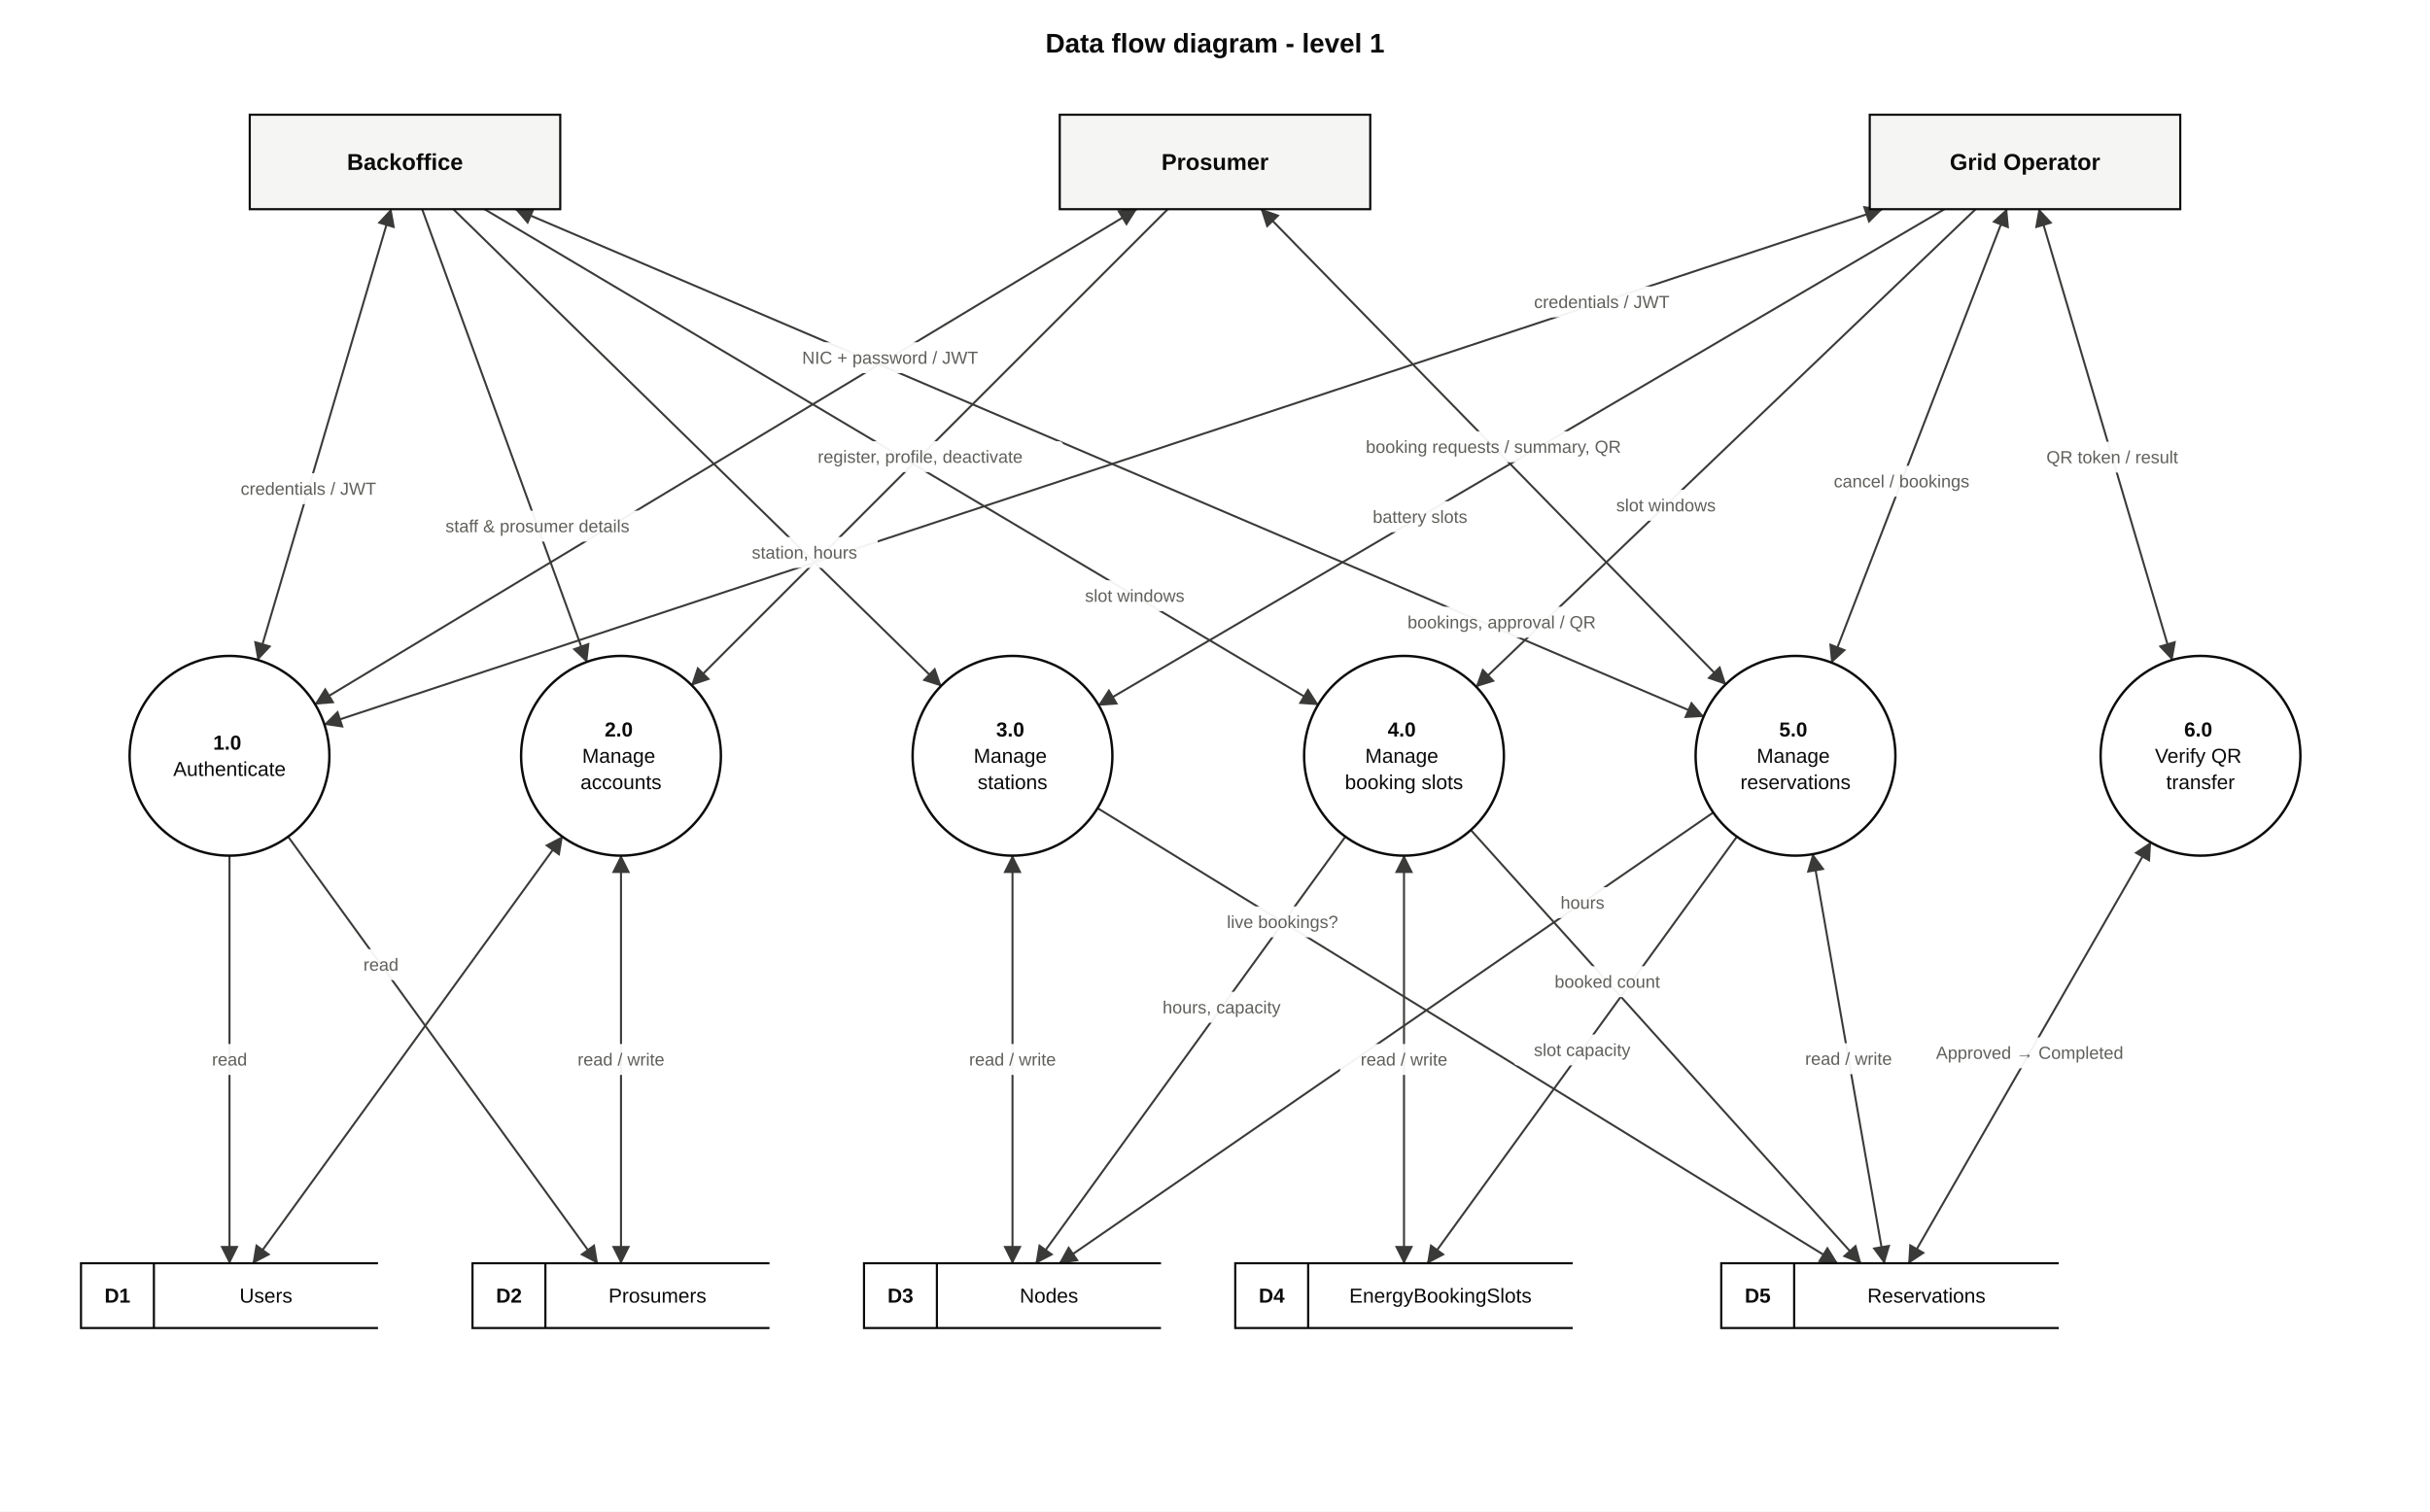
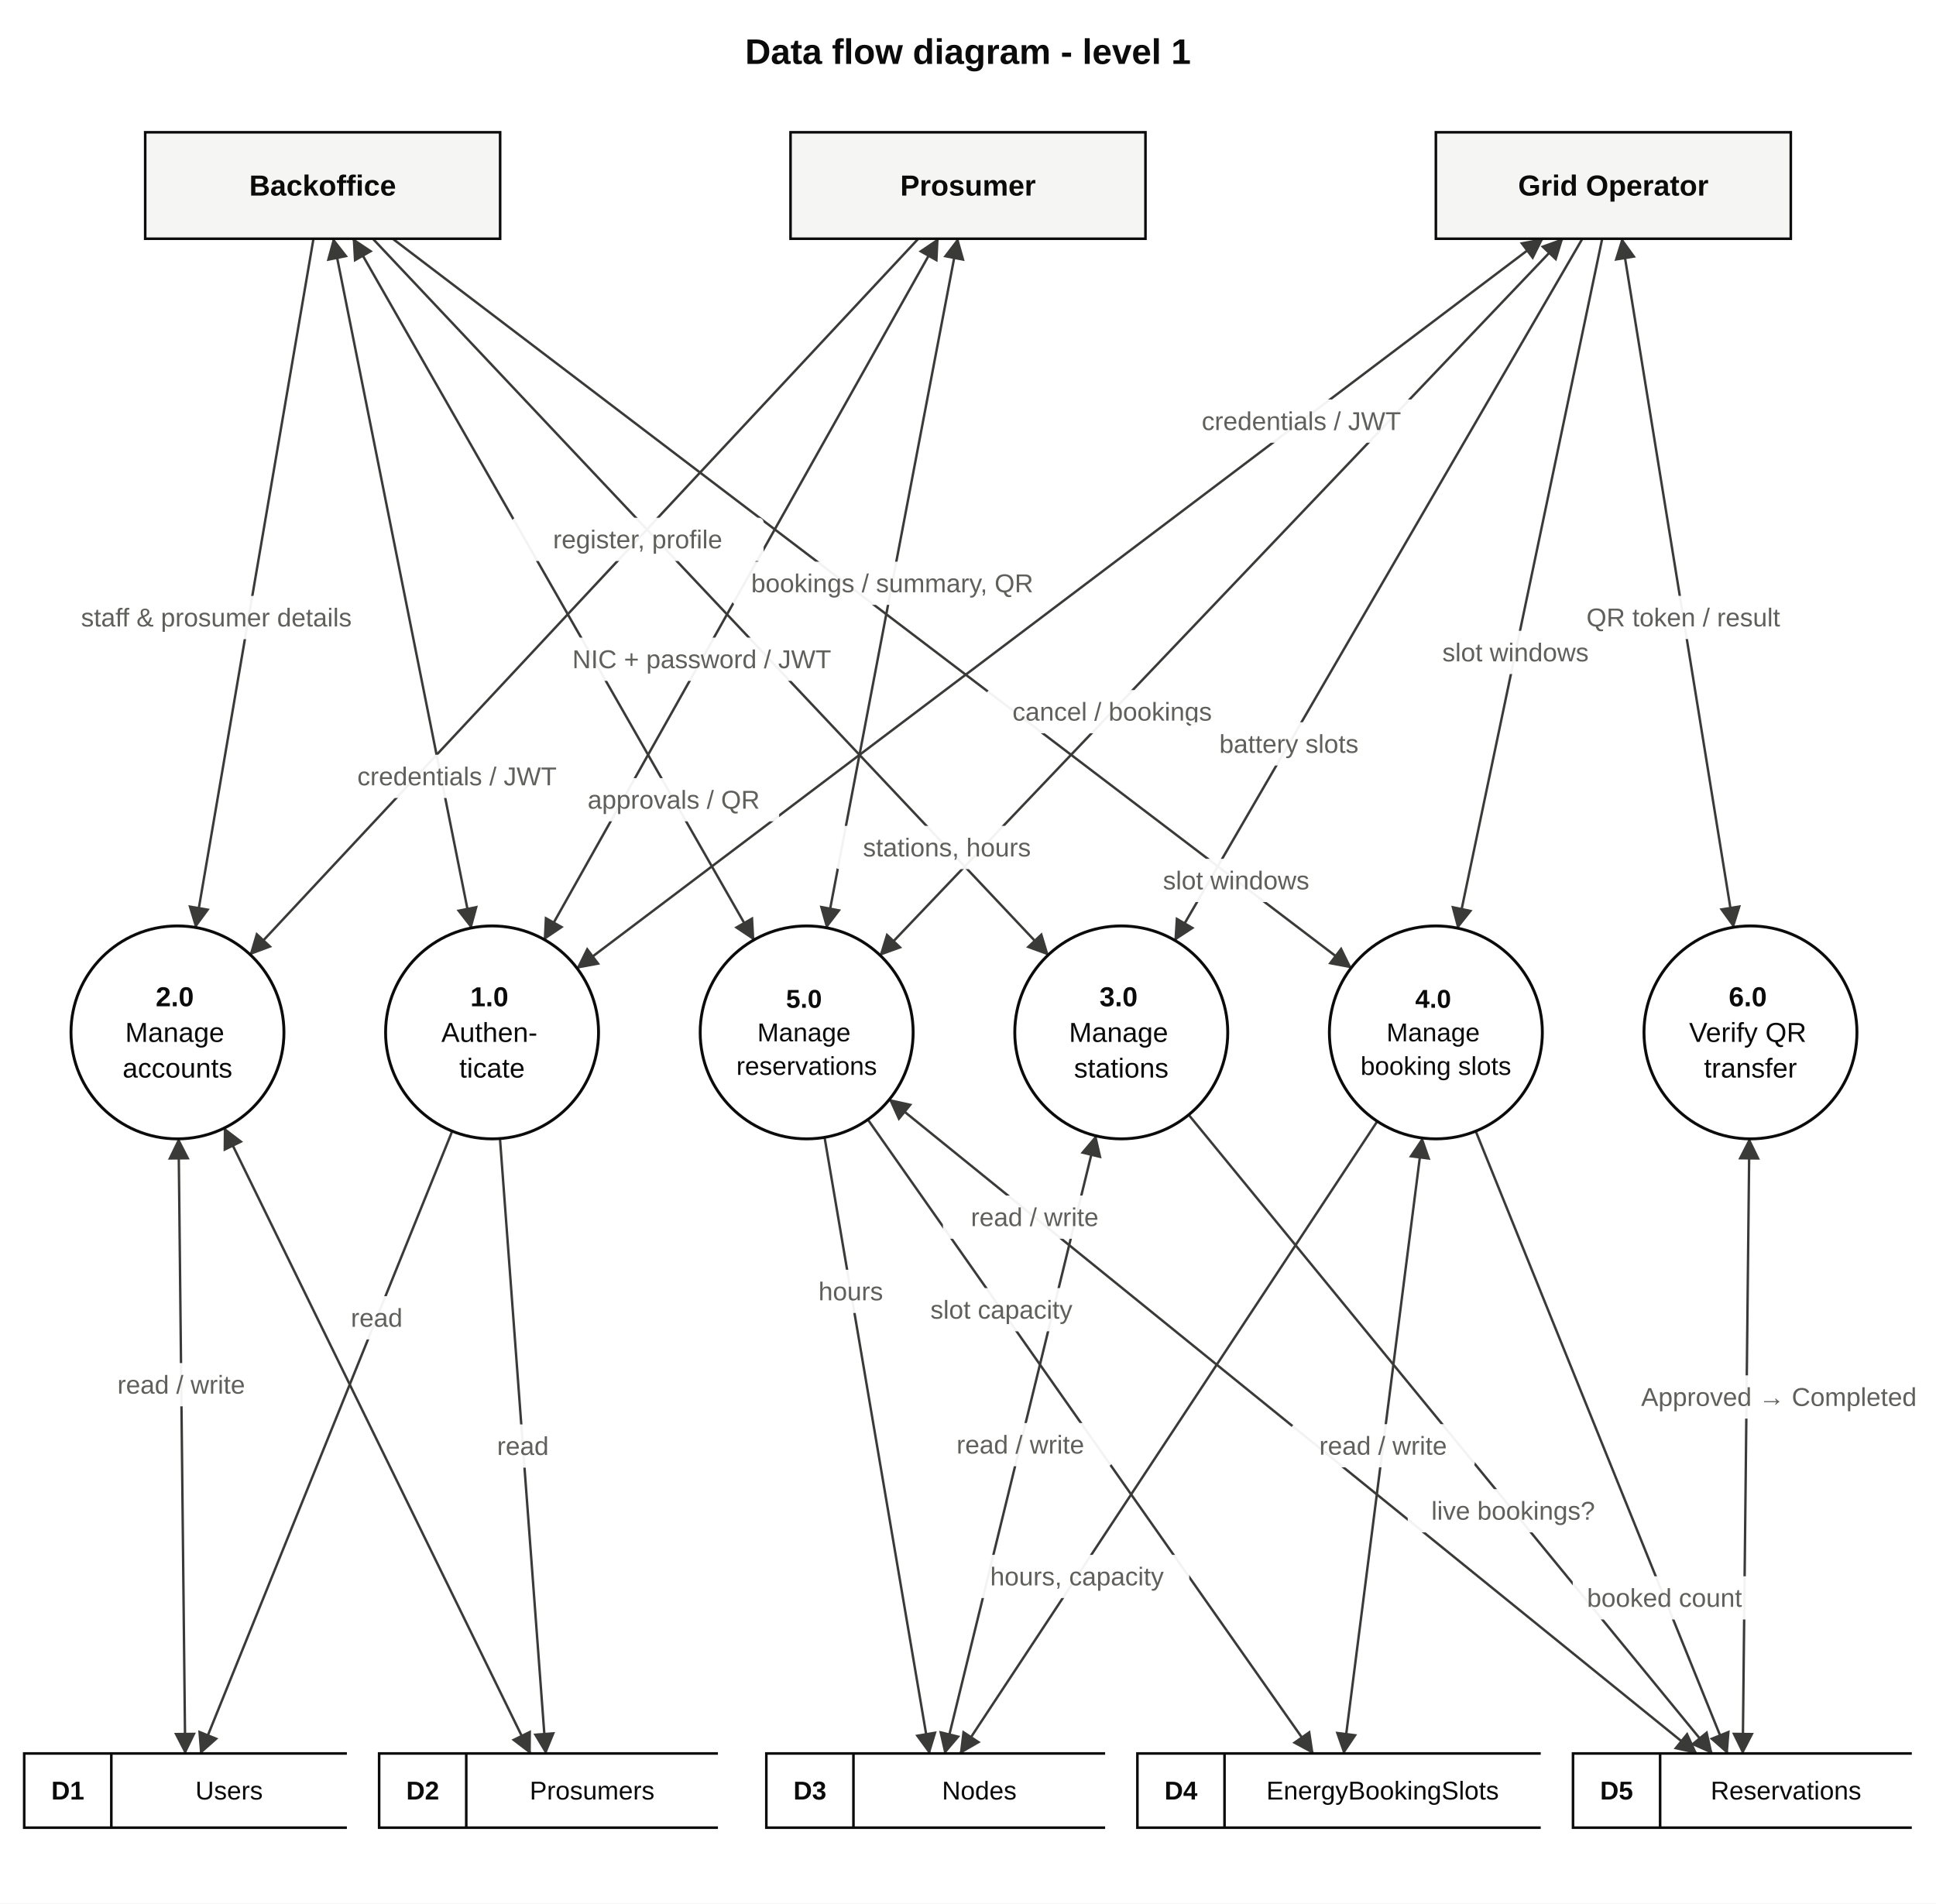
- <svg xmlns="http://www.w3.org/2000/svg" width="1800" height="1120" viewBox="0 0 1800 1120">
+ <svg xmlns="http://www.w3.org/2000/svg" width="1200" height="1180" viewBox="0 0 1200 1180">
  <defs>
    <marker id="arrow" viewBox="0 0 10 10" refX="9.5" refY="5" markerWidth="9" markerHeight="9" orient="auto-start-reverse">
      <path d="M0,0 L10,5 L0,10 z" fill="#3A3A38" />
    </marker>
    <marker id="arrowStart" viewBox="0 0 10 10" refX="9.5" refY="5" markerWidth="9" markerHeight="9" orient="auto-start-reverse">
      <path d="M0,0 L10,5 L0,10 z" fill="#3A3A38" />
    </marker>
  </defs>
  <rect width="100%" height="100%" fill="#FFFFFF" />
-   <path d="M289.7,155.0 L191.0,489.0" fill="none" stroke="#3A3A38" stroke-width="1.5" marker-end="url(#arrow)" marker-start="url(#arrowStart)" />
-   <path d="M312.7,155.0 L434.7,490.5" fill="none" stroke="#3A3A38" stroke-width="1.5" marker-end="url(#arrow)" />
-   <path d="M335.8,155.0 L697.1,508.3" fill="none" stroke="#3A3A38" stroke-width="1.5" marker-end="url(#arrow)" />
-   <path d="M358.9,155.0 L976.4,522.2" fill="none" stroke="#3A3A38" stroke-width="1.5" marker-end="url(#arrow)" />
-   <path d="M381.9,155.0 L1261.9,530.9" fill="none" stroke="#3A3A38" stroke-width="1.5" marker-end="url(#arrow)" marker-start="url(#arrowStart)" />
-   <path d="M841.9,155.0 L233.4,521.8" fill="none" stroke="#3A3A38" stroke-width="1.5" marker-end="url(#arrow)" marker-start="url(#arrowStart)" />
-   <path d="M865.0,155.0 L512.3,507.7" fill="none" stroke="#3A3A38" stroke-width="1.5" marker-end="url(#arrow)" />
-   <path d="M934.2,155.0 L1278.3,507.1" fill="none" stroke="#3A3A38" stroke-width="1.5" marker-end="url(#arrow)" marker-start="url(#arrowStart)" />
-   <path d="M1394.2,155.0 L240.3,536.8" fill="none" stroke="#3A3A38" stroke-width="1.5" marker-end="url(#arrow)" marker-start="url(#arrowStart)" />
-   <path d="M1440.3,155.0 L813.8,522.6" fill="none" stroke="#3A3A38" stroke-width="1.5" marker-end="url(#arrow)" />
-   <path d="M1463.4,155.0 L1093.5,508.8" fill="none" stroke="#3A3A38" stroke-width="1.5" marker-end="url(#arrow)" />
-   <path d="M1486.5,155.0 L1356.7,491.0" fill="none" stroke="#3A3A38" stroke-width="1.5" marker-end="url(#arrow)" marker-start="url(#arrowStart)" />
-   <path d="M1510.3,155.0 L1609.0,489.0" fill="none" stroke="#3A3A38" stroke-width="1.5" marker-end="url(#arrow)" marker-start="url(#arrowStart)" />
-   <path d="M170.0,634.0 L170.0,936.0" fill="none" stroke="#3A3A38" stroke-width="1.5" marker-end="url(#arrow)" />
-   <path d="M213.4,619.9 L442.6,936.0" fill="none" stroke="#3A3A38" stroke-width="1.5" marker-end="url(#arrow)" />
-   <path d="M416.6,619.9 L187.4,936.0" fill="none" stroke="#3A3A38" stroke-width="1.5" marker-end="url(#arrow)" marker-start="url(#arrowStart)" />
-   <path d="M460.0,634.0 L460.0,936.0" fill="none" stroke="#3A3A38" stroke-width="1.5" marker-end="url(#arrow)" marker-start="url(#arrowStart)" />
-   <path d="M750.0,634.0 L750.0,936.0" fill="none" stroke="#3A3A38" stroke-width="1.5" marker-end="url(#arrow)" marker-start="url(#arrowStart)" />
-   <path d="M813.0,598.8 L1361.0,936.0" fill="none" stroke="#3A3A38" stroke-width="1.5" marker-end="url(#arrow)" />
-   <path d="M996.6,619.9 L767.4,936.0" fill="none" stroke="#3A3A38" stroke-width="1.5" marker-end="url(#arrow)" />
-   <path d="M1040.0,634.0 L1040.0,936.0" fill="none" stroke="#3A3A38" stroke-width="1.5" marker-end="url(#arrow)" marker-start="url(#arrowStart)" />
-   <path d="M1089.5,615.0 L1378.4,936.0" fill="none" stroke="#3A3A38" stroke-width="1.5" marker-end="url(#arrow)" />
-   <path d="M1269.1,602.0 L784.8,936.0" fill="none" stroke="#3A3A38" stroke-width="1.5" marker-end="url(#arrow)" />
-   <path d="M1286.6,619.9 L1057.4,936.0" fill="none" stroke="#3A3A38" stroke-width="1.5" marker-end="url(#arrow)" />
-   <path d="M1342.8,632.9 L1395.8,936.0" fill="none" stroke="#3A3A38" stroke-width="1.5" marker-end="url(#arrow)" marker-start="url(#arrowStart)" />
-   <path d="M1593.1,624.2 L1413.8,936.0" fill="none" stroke="#3A3A38" stroke-width="1.5" marker-end="url(#arrow)" marker-start="url(#arrowStart)" />
-   <text text-anchor="middle" dominant-baseline="central" font-family="Segoe UI, Arial, sans-serif">
-     <tspan x="900" y="32" font-size="20" font-weight="700" fill="#0B0B0B">Data flow diagram - level 1</tspan>
-   </text>
-   <rect x="185" y="85" width="230" height="70" rx="0" fill="#F5F5F3" stroke="#0B0B0B" stroke-width="1.6" />
-   <text text-anchor="middle" dominant-baseline="central" font-family="Segoe UI, Arial, sans-serif">
-     <tspan x="300" y="120" font-size="17" font-weight="700" fill="#0B0B0B">Backoffice</tspan>
-   </text>
-   <rect x="785" y="85" width="230" height="70" rx="0" fill="#F5F5F3" stroke="#0B0B0B" stroke-width="1.6" />
-   <text text-anchor="middle" dominant-baseline="central" font-family="Segoe UI, Arial, sans-serif">
-     <tspan x="900" y="120" font-size="17" font-weight="700" fill="#0B0B0B">Prosumer</tspan>
-   </text>
-   <rect x="1385" y="85" width="230" height="70" rx="0" fill="#F5F5F3" stroke="#0B0B0B" stroke-width="1.6" />
-   <text text-anchor="middle" dominant-baseline="central" font-family="Segoe UI, Arial, sans-serif">
-     <tspan x="1500" y="120" font-size="17" font-weight="700" fill="#0B0B0B">Grid Operator</tspan>
-   </text>
-   <circle cx="170" cy="560" r="74" fill="#FFFFFF" stroke="#0B0B0B" stroke-width="1.8" />
-   <text text-anchor="middle" dominant-baseline="central" font-family="Segoe UI, Arial, sans-serif">
-     <tspan x="170" y="550.25" font-size="15" font-weight="700" fill="#0B0B0B">1.0</tspan>
-     <tspan x="170" y="569.75" font-size="15" font-weight="400" fill="#0B0B0B">Authenticate</tspan>
-   </text>
-   <circle cx="460" cy="560" r="74" fill="#FFFFFF" stroke="#0B0B0B" stroke-width="1.8" />
-   <text text-anchor="middle" dominant-baseline="central" font-family="Segoe UI, Arial, sans-serif">
-     <tspan x="460" y="540.5" font-size="15" font-weight="700" fill="#0B0B0B">2.0</tspan>
-     <tspan x="460" y="560" font-size="15" font-weight="400" fill="#0B0B0B">Manage</tspan>
-     <tspan x="460" y="579.5" font-size="15" font-weight="400" fill="#0B0B0B">accounts</tspan>
-   </text>
-   <circle cx="750" cy="560" r="74" fill="#FFFFFF" stroke="#0B0B0B" stroke-width="1.8" />
-   <text text-anchor="middle" dominant-baseline="central" font-family="Segoe UI, Arial, sans-serif">
-     <tspan x="750" y="540.5" font-size="15" font-weight="700" fill="#0B0B0B">3.0</tspan>
-     <tspan x="750" y="560" font-size="15" font-weight="400" fill="#0B0B0B">Manage</tspan>
-     <tspan x="750" y="579.5" font-size="15" font-weight="400" fill="#0B0B0B">stations</tspan>
-   </text>
-   <circle cx="1040" cy="560" r="74" fill="#FFFFFF" stroke="#0B0B0B" stroke-width="1.8" />
-   <text text-anchor="middle" dominant-baseline="central" font-family="Segoe UI, Arial, sans-serif">
-     <tspan x="1040" y="540.5" font-size="15" font-weight="700" fill="#0B0B0B">4.0</tspan>
-     <tspan x="1040" y="560" font-size="15" font-weight="400" fill="#0B0B0B">Manage</tspan>
-     <tspan x="1040" y="579.5" font-size="15" font-weight="400" fill="#0B0B0B">booking slots</tspan>
-   </text>
-   <circle cx="1330" cy="560" r="74" fill="#FFFFFF" stroke="#0B0B0B" stroke-width="1.8" />
-   <text text-anchor="middle" dominant-baseline="central" font-family="Segoe UI, Arial, sans-serif">
-     <tspan x="1330" y="540.5" font-size="15" font-weight="700" fill="#0B0B0B">5.0</tspan>
-     <tspan x="1330" y="560" font-size="15" font-weight="400" fill="#0B0B0B">Manage</tspan>
-     <tspan x="1330" y="579.5" font-size="15" font-weight="400" fill="#0B0B0B">reservations</tspan>
-   </text>
-   <circle cx="1630" cy="560" r="74" fill="#FFFFFF" stroke="#0B0B0B" stroke-width="1.8" />
-   <text text-anchor="middle" dominant-baseline="central" font-family="Segoe UI, Arial, sans-serif">
-     <tspan x="1630" y="540.5" font-size="15" font-weight="700" fill="#0B0B0B">6.0</tspan>
-     <tspan x="1630" y="560" font-size="15" font-weight="400" fill="#0B0B0B">Verify QR</tspan>
-     <tspan x="1630" y="579.5" font-size="15" font-weight="400" fill="#0B0B0B">transfer</tspan>
-   </text>
-   <rect x="60" y="936" width="220" height="48" fill="#FFFFFF" stroke="none" />
-   <path d="M280,936 H60 V984 H280" fill="none" stroke="#0B0B0B" stroke-width="1.6" />
-   <line x1="114" y1="936" x2="114" y2="984" stroke="#0B0B0B" stroke-width="1.6" />
-   <text text-anchor="middle" dominant-baseline="central" font-family="Segoe UI, Arial, sans-serif">
-     <tspan x="87" y="960" font-size="15" font-weight="600" fill="#0B0B0B">D1</tspan>
-   </text>
-   <text text-anchor="middle" dominant-baseline="central" font-family="Segoe UI, Arial, sans-serif">
-     <tspan x="197" y="960" font-size="15" font-weight="400" fill="#0B0B0B">Users</tspan>
-   </text>
-   <rect x="350" y="936" width="220" height="48" fill="#FFFFFF" stroke="none" />
-   <path d="M570,936 H350 V984 H570" fill="none" stroke="#0B0B0B" stroke-width="1.6" />
-   <line x1="404" y1="936" x2="404" y2="984" stroke="#0B0B0B" stroke-width="1.6" />
-   <text text-anchor="middle" dominant-baseline="central" font-family="Segoe UI, Arial, sans-serif">
-     <tspan x="377" y="960" font-size="15" font-weight="600" fill="#0B0B0B">D2</tspan>
-   </text>
-   <text text-anchor="middle" dominant-baseline="central" font-family="Segoe UI, Arial, sans-serif">
-     <tspan x="487" y="960" font-size="15" font-weight="400" fill="#0B0B0B">Prosumers</tspan>
-   </text>
-   <rect x="640" y="936" width="220" height="48" fill="#FFFFFF" stroke="none" />
-   <path d="M860,936 H640 V984 H860" fill="none" stroke="#0B0B0B" stroke-width="1.6" />
-   <line x1="694" y1="936" x2="694" y2="984" stroke="#0B0B0B" stroke-width="1.6" />
-   <text text-anchor="middle" dominant-baseline="central" font-family="Segoe UI, Arial, sans-serif">
-     <tspan x="667" y="960" font-size="15" font-weight="600" fill="#0B0B0B">D3</tspan>
-   </text>
-   <text text-anchor="middle" dominant-baseline="central" font-family="Segoe UI, Arial, sans-serif">
-     <tspan x="777" y="960" font-size="15" font-weight="400" fill="#0B0B0B">Nodes</tspan>
-   </text>
-   <rect x="915" y="936" width="250" height="48" fill="#FFFFFF" stroke="none" />
-   <path d="M1165,936 H915 V984 H1165" fill="none" stroke="#0B0B0B" stroke-width="1.6" />
-   <line x1="969" y1="936" x2="969" y2="984" stroke="#0B0B0B" stroke-width="1.6" />
-   <text text-anchor="middle" dominant-baseline="central" font-family="Segoe UI, Arial, sans-serif">
-     <tspan x="942" y="960" font-size="15" font-weight="600" fill="#0B0B0B">D4</tspan>
-   </text>
-   <text text-anchor="middle" dominant-baseline="central" font-family="Segoe UI, Arial, sans-serif">
-     <tspan x="1067" y="960" font-size="15" font-weight="400" fill="#0B0B0B">EnergyBookingSlots</tspan>
-   </text>
-   <rect x="1275" y="936" width="250" height="48" fill="#FFFFFF" stroke="none" />
-   <path d="M1525,936 H1275 V984 H1525" fill="none" stroke="#0B0B0B" stroke-width="1.6" />
-   <line x1="1329" y1="936" x2="1329" y2="984" stroke="#0B0B0B" stroke-width="1.6" />
-   <text text-anchor="middle" dominant-baseline="central" font-family="Segoe UI, Arial, sans-serif">
-     <tspan x="1302" y="960" font-size="15" font-weight="600" fill="#0B0B0B">D5</tspan>
-   </text>
-   <text text-anchor="middle" dominant-baseline="central" font-family="Segoe UI, Arial, sans-serif">
-     <tspan x="1427" y="960" font-size="15" font-weight="400" fill="#0B0B0B">Reservations</tspan>
-   </text>
-   <rect x="163.905" y="350.65" width="129.13" height="22.9" rx="3" fill="#FFFFFF" fill-opacity="0.94" />
-   <text text-anchor="middle" dominant-baseline="central" font-family="Segoe UI, Arial, sans-serif" font-size="13" fill="#5F5F5B">
-     <tspan x="228.47" y="362.1">credentials / JWT</tspan>
-   </text>
-   <rect x="309.436" y="378.369" width="177.36" height="22.9" rx="3" fill="#FFFFFF" fill-opacity="0.94" />
-   <text text-anchor="middle" dominant-baseline="central" font-family="Segoe UI, Arial, sans-serif" font-size="13" fill="#5F5F5B">
-     <tspan x="398.116" y="389.819">staff &amp; prosumer details</tspan>
-   </text>
-   <rect x="541.697" y="397.901" width="108.46" height="22.9" rx="3" fill="#FFFFFF" fill-opacity="0.94" />
-   <text text-anchor="middle" dominant-baseline="central" font-family="Segoe UI, Arial, sans-serif" font-size="13" fill="#5F5F5B">
-     <tspan x="595.927" y="409.351">station, hours</tspan>
-   </text>
-   <rect x="793.198" y="429.951" width="94.68" height="22.9" rx="3" fill="#FFFFFF" fill-opacity="0.94" />
-   <text text-anchor="middle" dominant-baseline="central" font-family="Segoe UI, Arial, sans-serif" font-size="13" fill="#5F5F5B">
-     <tspan x="840.538" y="441.401">slot windows</tspan>
-   </text>
-   <rect x="1027.111" y="449.572" width="170.47" height="22.9" rx="3" fill="#FFFFFF" fill-opacity="0.94" />
-   <text text-anchor="middle" dominant-baseline="central" font-family="Segoe UI, Arial, sans-serif" font-size="13" fill="#5F5F5B">
-     <tspan x="1112.346" y="461.022">bookings, approval / QR</tspan>
-   </text>
-   <rect x="584.466" y="253.59" width="149.8" height="22.9" rx="3" fill="#FFFFFF" fill-opacity="0.94" />
-   <text text-anchor="middle" dominant-baseline="central" font-family="Segoe UI, Arial, sans-serif" font-size="13" fill="#5F5F5B">
-     <tspan x="659.366" y="265.04">NIC + password / JWT</tspan>
-   </text>
-   <rect x="575.704" y="326.941" width="211.81" height="22.9" rx="3" fill="#FFFFFF" fill-opacity="0.94" />
-   <text text-anchor="middle" dominant-baseline="central" font-family="Segoe UI, Arial, sans-serif" font-size="13" fill="#5F5F5B">
-     <tspan x="681.609" y="338.391">register, profile, deactivate</tspan>
-   </text>
-   <rect x="996.892" y="319.588" width="218.7" height="22.9" rx="3" fill="#FFFFFF" fill-opacity="0.94" />
-   <text text-anchor="middle" dominant-baseline="central" font-family="Segoe UI, Arial, sans-serif" font-size="13" fill="#5F5F5B">
-     <tspan x="1106.242" y="331.038">booking requests / summary, QR</tspan>
-   </text>
-   <rect x="1121.929" y="212.266" width="129.13" height="22.9" rx="3" fill="#FFFFFF" fill-opacity="0.94" />
-   <text text-anchor="middle" dominant-baseline="central" font-family="Segoe UI, Arial, sans-serif" font-size="13" fill="#5F5F5B">
-     <tspan x="1186.494" y="223.716">credentials / JWT</tspan>
-   </text>
-   <rect x="1001.117" y="371.434" width="101.57" height="22.9" rx="3" fill="#FFFFFF" fill-opacity="0.94" />
-   <text text-anchor="middle" dominant-baseline="central" font-family="Segoe UI, Arial, sans-serif" font-size="13" fill="#5F5F5B">
-     <tspan x="1051.902" y="382.884">battery slots</tspan>
-   </text>
-   <rect x="1186.71" y="362.937" width="94.68" height="22.9" rx="3" fill="#FFFFFF" fill-opacity="0.94" />
-   <text text-anchor="middle" dominant-baseline="central" font-family="Segoe UI, Arial, sans-serif" font-size="13" fill="#5F5F5B">
-     <tspan x="1234.05" y="374.387">slot windows</tspan>
-   </text>
-   <rect x="1344.028" y="345.134" width="129.13" height="22.9" rx="3" fill="#FFFFFF" fill-opacity="0.94" />
-   <text text-anchor="middle" dominant-baseline="central" font-family="Segoe UI, Arial, sans-serif" font-size="13" fill="#5F5F5B">
-     <tspan x="1408.593" y="356.584">cancel / bookings</tspan>
-   </text>
-   <rect x="1500.056" y="327.268" width="129.13" height="22.9" rx="3" fill="#FFFFFF" fill-opacity="0.94" />
-   <text text-anchor="middle" dominant-baseline="central" font-family="Segoe UI, Arial, sans-serif" font-size="13" fill="#5F5F5B">
-     <tspan x="1564.621" y="338.718">QR token / result</tspan>
-   </text>
-   <rect x="150.22" y="773.55" width="39.56" height="22.9" rx="3" fill="#FFFFFF" fill-opacity="0.94" />
-   <text text-anchor="middle" dominant-baseline="central" font-family="Segoe UI, Arial, sans-serif" font-size="13" fill="#5F5F5B">
-     <tspan x="170" y="785">read</tspan>
-   </text>
-   <rect x="262.405" y="703.288" width="39.56" height="22.9" rx="3" fill="#FFFFFF" fill-opacity="0.94" />
-   <text text-anchor="middle" dominant-baseline="central" font-family="Segoe UI, Arial, sans-serif" font-size="13" fill="#5F5F5B">
-     <tspan x="282.185" y="714.738">read</tspan>
-   </text>
-   <rect x="412.66" y="773.55" width="94.68" height="22.9" rx="3" fill="#FFFFFF" fill-opacity="0.94" />
-   <text text-anchor="middle" dominant-baseline="central" font-family="Segoe UI, Arial, sans-serif" font-size="13" fill="#5F5F5B">
-     <tspan x="460" y="785">read / write</tspan>
-   </text>
-   <rect x="702.66" y="773.55" width="94.68" height="22.9" rx="3" fill="#FFFFFF" fill-opacity="0.94" />
-   <text text-anchor="middle" dominant-baseline="central" font-family="Segoe UI, Arial, sans-serif" font-size="13" fill="#5F5F5B">
-     <tspan x="750" y="785">read / write</tspan>
-   </text>
-   <rect x="895.787" y="671.637" width="108.46" height="22.9" rx="3" fill="#FFFFFF" fill-opacity="0.94" />
-   <text text-anchor="middle" dominant-baseline="central" font-family="Segoe UI, Arial, sans-serif" font-size="13" fill="#5F5F5B">
-     <tspan x="950.017" y="683.087">live bookings?</tspan>
-   </text>
-   <rect x="847.224" y="734.897" width="115.35" height="22.9" rx="3" fill="#FFFFFF" fill-opacity="0.94" />
-   <text text-anchor="middle" dominant-baseline="central" font-family="Segoe UI, Arial, sans-serif" font-size="13" fill="#5F5F5B">
-     <tspan x="904.899" y="746.347">hours, capacity</tspan>
-   </text>
-   <rect x="992.66" y="773.55" width="94.68" height="22.9" rx="3" fill="#FFFFFF" fill-opacity="0.94" />
-   <text text-anchor="middle" dominant-baseline="central" font-family="Segoe UI, Arial, sans-serif" font-size="13" fill="#5F5F5B">
-     <tspan x="1040" y="785">read / write</tspan>
-   </text>
-   <rect x="1143.277" y="715.902" width="94.68" height="22.9" rx="3" fill="#FFFFFF" fill-opacity="0.94" />
-   <text text-anchor="middle" dominant-baseline="central" font-family="Segoe UI, Arial, sans-serif" font-size="13" fill="#5F5F5B">
-     <tspan x="1190.617" y="727.352">booked count</tspan>
-   </text>
-   <rect x="1149.001" y="657.36" width="46.45" height="22.9" rx="3" fill="#FFFFFF" fill-opacity="0.94" />
-   <text text-anchor="middle" dominant-baseline="central" font-family="Segoe UI, Arial, sans-serif" font-size="13" fill="#5F5F5B">
-     <tspan x="1172.226" y="668.81">hours</tspan>
-   </text>
-   <rect x="1121.197" y="766.506" width="101.57" height="22.9" rx="3" fill="#FFFFFF" fill-opacity="0.94" />
-   <text text-anchor="middle" dominant-baseline="central" font-family="Segoe UI, Arial, sans-serif" font-size="13" fill="#5F5F5B">
-     <tspan x="1171.982" y="777.956">slot capacity</tspan>
-   </text>
-   <rect x="1321.938" y="772.996" width="94.68" height="22.9" rx="3" fill="#FFFFFF" fill-opacity="0.94" />
-   <text text-anchor="middle" dominant-baseline="central" font-family="Segoe UI, Arial, sans-serif" font-size="13" fill="#5F5F5B">
-     <tspan x="1369.278" y="784.446">read / write</tspan>
-   </text>
-   <rect x="1428.557" y="768.626" width="149.8" height="22.9" rx="3" fill="#FFFFFF" fill-opacity="0.94" />
-   <text text-anchor="middle" dominant-baseline="central" font-family="Segoe UI, Arial, sans-serif" font-size="13" fill="#5F5F5B">
-     <tspan x="1503.457" y="780.076">Approved → Completed</tspan>
+   <path d="M194.3,148.0 L121.2,574.9" fill="none" stroke="#3A3A38" stroke-width="1.5" marker-end="url(#arrow)" />
+   <path d="M206.6,148.0 L292.1,575.3" fill="none" stroke="#3A3A38" stroke-width="1.5" marker-end="url(#arrow)" marker-start="url(#arrowStart)" />
+   <path d="M218.9,148.0 L467.3,582.7" fill="none" stroke="#3A3A38" stroke-width="1.5" marker-end="url(#arrow)" marker-start="url(#arrowStart)" />
+   <path d="M231.1,148.0 L649.7,592.0" fill="none" stroke="#3A3A38" stroke-width="1.5" marker-end="url(#arrow)" />
+   <path d="M243.4,148.0 L837.5,600.0" fill="none" stroke="#3A3A38" stroke-width="1.5" marker-end="url(#arrow)" />
+   <path d="M569.2,148.0 L155.0,591.8" fill="none" stroke="#3A3A38" stroke-width="1.5" marker-end="url(#arrow)" />
+   <path d="M581.5,148.0 L337.3,582.5" fill="none" stroke="#3A3A38" stroke-width="1.5" marker-end="url(#arrow)" marker-start="url(#arrowStart)" />
+   <path d="M593.7,148.0 L512.3,575.2" fill="none" stroke="#3A3A38" stroke-width="1.5" marker-end="url(#arrow)" marker-start="url(#arrowStart)" />
+   <path d="M956.3,148.0 L357.7,600.2" fill="none" stroke="#3A3A38" stroke-width="1.5" marker-end="url(#arrow)" marker-start="url(#arrowStart)" />
+   <path d="M968.6,148.0 L545.5,592.2" fill="none" stroke="#3A3A38" stroke-width="1.5" marker-end="url(#arrow)" marker-start="url(#arrowStart)" />
+   <path d="M980.8,148.0 L728.2,582.9" fill="none" stroke="#3A3A38" stroke-width="1.5" marker-end="url(#arrow)" />
+   <path d="M993.1,148.0 L903.5,575.4" fill="none" stroke="#3A3A38" stroke-width="1.5" marker-end="url(#arrow)" />
+   <path d="M1005.3,148.0 L1074.5,574.8" fill="none" stroke="#3A3A38" stroke-width="1.5" marker-end="url(#arrow)" marker-start="url(#arrowStart)" />
+   <path d="M110.7,706.0 L114.8,1087.0" fill="none" stroke="#3A3A38" stroke-width="1.5" marker-end="url(#arrow)" marker-start="url(#arrowStart)" />
+   <path d="M139.0,699.3 L328.7,1087.0" fill="none" stroke="#3A3A38" stroke-width="1.5" marker-end="url(#arrow)" marker-start="url(#arrowStart)" />
+   <path d="M280.3,701.2 L124.3,1087.0" fill="none" stroke="#3A3A38" stroke-width="1.5" marker-end="url(#arrow)" />
+   <path d="M309.9,705.8 L338.3,1087.0" fill="none" stroke="#3A3A38" stroke-width="1.5" marker-end="url(#arrow)" />
+   <path d="M511.1,705.1 L576.1,1087.0" fill="none" stroke="#3A3A38" stroke-width="1.5" marker-end="url(#arrow)" />
+   <path d="M537.9,694.0 L813.9,1087.0" fill="none" stroke="#3A3A38" stroke-width="1.5" marker-end="url(#arrow)" />
+   <path d="M551.3,681.6 L1051.6,1087.0" fill="none" stroke="#3A3A38" stroke-width="1.5" marker-end="url(#arrow)" marker-start="url(#arrowStart)" />
+   <path d="M679.3,704.1 L585.6,1087.0" fill="none" stroke="#3A3A38" stroke-width="1.5" marker-end="url(#arrow)" marker-start="url(#arrowStart)" />
+   <path d="M736.8,691.1 L1061.2,1087.0" fill="none" stroke="#3A3A38" stroke-width="1.5" marker-end="url(#arrow)" />
+   <path d="M853.7,695.1 L595.2,1087.0" fill="none" stroke="#3A3A38" stroke-width="1.5" marker-end="url(#arrow)" />
+   <path d="M881.6,705.5 L832.9,1087.0" fill="none" stroke="#3A3A38" stroke-width="1.5" marker-end="url(#arrow)" marker-start="url(#arrowStart)" />
+   <path d="M914.7,701.2 L1070.7,1087.0" fill="none" stroke="#3A3A38" stroke-width="1.5" marker-end="url(#arrow)" />
+   <path d="M1084.3,706.0 L1080.2,1087.0" fill="none" stroke="#3A3A38" stroke-width="1.5" marker-end="url(#arrow)" marker-start="url(#arrowStart)" />
+   <text text-anchor="middle" dominant-baseline="central" font-family="Segoe UI, Arial, sans-serif">
+     <tspan x="600" y="32" font-size="22" font-weight="700" fill="#0B0B0B">Data flow diagram - level 1</tspan>
+   </text>
+   <rect x="90" y="82" width="220" height="66" rx="0" fill="#F5F5F3" stroke="#0B0B0B" stroke-width="1.6" />
+   <text text-anchor="middle" dominant-baseline="central" font-family="Segoe UI, Arial, sans-serif">
+     <tspan x="200" y="115" font-size="18" font-weight="700" fill="#0B0B0B">Backoffice</tspan>
+   </text>
+   <rect x="490" y="82" width="220" height="66" rx="0" fill="#F5F5F3" stroke="#0B0B0B" stroke-width="1.6" />
+   <text text-anchor="middle" dominant-baseline="central" font-family="Segoe UI, Arial, sans-serif">
+     <tspan x="600" y="115" font-size="18" font-weight="700" fill="#0B0B0B">Prosumer</tspan>
+   </text>
+   <rect x="890" y="82" width="220" height="66" rx="0" fill="#F5F5F3" stroke="#0B0B0B" stroke-width="1.6" />
+   <text text-anchor="middle" dominant-baseline="central" font-family="Segoe UI, Arial, sans-serif">
+     <tspan x="1000" y="115" font-size="18" font-weight="700" fill="#0B0B0B">Grid Operator</tspan>
+   </text>
+   <circle cx="110" cy="640" r="66" fill="#FFFFFF" stroke="#0B0B0B" stroke-width="1.8" />
+   <text text-anchor="middle" dominant-baseline="central" font-family="Segoe UI, Arial, sans-serif">
+     <tspan x="110" y="617.9" font-size="17" font-weight="700" fill="#0B0B0B">2.0</tspan>
+     <tspan x="110" y="640" font-size="17" font-weight="400" fill="#0B0B0B">Manage</tspan>
+     <tspan x="110" y="662.1" font-size="17" font-weight="400" fill="#0B0B0B">accounts</tspan>
+   </text>
+   <circle cx="305" cy="640" r="66" fill="#FFFFFF" stroke="#0B0B0B" stroke-width="1.8" />
+   <text text-anchor="middle" dominant-baseline="central" font-family="Segoe UI, Arial, sans-serif">
+     <tspan x="305" y="617.9" font-size="17" font-weight="700" fill="#0B0B0B">1.0</tspan>
+     <tspan x="305" y="640" font-size="17" font-weight="400" fill="#0B0B0B">Authen-</tspan>
+     <tspan x="305" y="662.1" font-size="17" font-weight="400" fill="#0B0B0B">ticate</tspan>
+   </text>
+   <circle cx="500" cy="640" r="66" fill="#FFFFFF" stroke="#0B0B0B" stroke-width="1.8" />
+   <text text-anchor="middle" dominant-baseline="central" font-family="Segoe UI, Arial, sans-serif">
+     <tspan x="500" y="619.2" font-size="16" font-weight="700" fill="#0B0B0B">5.0</tspan>
+     <tspan x="500" y="640" font-size="16" font-weight="400" fill="#0B0B0B">Manage</tspan>
+     <tspan x="500" y="660.8" font-size="16" font-weight="400" fill="#0B0B0B">reservations</tspan>
+   </text>
+   <circle cx="695" cy="640" r="66" fill="#FFFFFF" stroke="#0B0B0B" stroke-width="1.8" />
+   <text text-anchor="middle" dominant-baseline="central" font-family="Segoe UI, Arial, sans-serif">
+     <tspan x="695" y="617.9" font-size="17" font-weight="700" fill="#0B0B0B">3.0</tspan>
+     <tspan x="695" y="640" font-size="17" font-weight="400" fill="#0B0B0B">Manage</tspan>
+     <tspan x="695" y="662.1" font-size="17" font-weight="400" fill="#0B0B0B">stations</tspan>
+   </text>
+   <circle cx="890" cy="640" r="66" fill="#FFFFFF" stroke="#0B0B0B" stroke-width="1.8" />
+   <text text-anchor="middle" dominant-baseline="central" font-family="Segoe UI, Arial, sans-serif">
+     <tspan x="890" y="619.2" font-size="16" font-weight="700" fill="#0B0B0B">4.0</tspan>
+     <tspan x="890" y="640" font-size="16" font-weight="400" fill="#0B0B0B">Manage</tspan>
+     <tspan x="890" y="660.8" font-size="16" font-weight="400" fill="#0B0B0B">booking slots</tspan>
+   </text>
+   <circle cx="1085" cy="640" r="66" fill="#FFFFFF" stroke="#0B0B0B" stroke-width="1.8" />
+   <text text-anchor="middle" dominant-baseline="central" font-family="Segoe UI, Arial, sans-serif">
+     <tspan x="1085" y="617.9" font-size="17" font-weight="700" fill="#0B0B0B">6.0</tspan>
+     <tspan x="1085" y="640" font-size="17" font-weight="400" fill="#0B0B0B">Verify QR</tspan>
+     <tspan x="1085" y="662.1" font-size="17" font-weight="400" fill="#0B0B0B">transfer</tspan>
+   </text>
+   <rect x="15" y="1087" width="200" height="46" fill="#FFFFFF" stroke="none" />
+   <path d="M215,1087 H15 V1133 H215" fill="none" stroke="#0B0B0B" stroke-width="1.6" />
+   <line x1="69" y1="1087" x2="69" y2="1133" stroke="#0B0B0B" stroke-width="1.6" />
+   <text text-anchor="middle" dominant-baseline="central" font-family="Segoe UI, Arial, sans-serif">
+     <tspan x="42" y="1110" font-size="16" font-weight="600" fill="#0B0B0B">D1</tspan>
+   </text>
+   <text text-anchor="middle" dominant-baseline="central" font-family="Segoe UI, Arial, sans-serif">
+     <tspan x="142" y="1110" font-size="16" font-weight="400" fill="#0B0B0B">Users</tspan>
+   </text>
+   <rect x="235" y="1087" width="210" height="46" fill="#FFFFFF" stroke="none" />
+   <path d="M445,1087 H235 V1133 H445" fill="none" stroke="#0B0B0B" stroke-width="1.6" />
+   <line x1="289" y1="1087" x2="289" y2="1133" stroke="#0B0B0B" stroke-width="1.6" />
+   <text text-anchor="middle" dominant-baseline="central" font-family="Segoe UI, Arial, sans-serif">
+     <tspan x="262" y="1110" font-size="16" font-weight="600" fill="#0B0B0B">D2</tspan>
+   </text>
+   <text text-anchor="middle" dominant-baseline="central" font-family="Segoe UI, Arial, sans-serif">
+     <tspan x="367" y="1110" font-size="16" font-weight="400" fill="#0B0B0B">Prosumers</tspan>
+   </text>
+   <rect x="475" y="1087" width="210" height="46" fill="#FFFFFF" stroke="none" />
+   <path d="M685,1087 H475 V1133 H685" fill="none" stroke="#0B0B0B" stroke-width="1.6" />
+   <line x1="529" y1="1087" x2="529" y2="1133" stroke="#0B0B0B" stroke-width="1.6" />
+   <text text-anchor="middle" dominant-baseline="central" font-family="Segoe UI, Arial, sans-serif">
+     <tspan x="502" y="1110" font-size="16" font-weight="600" fill="#0B0B0B">D3</tspan>
+   </text>
+   <text text-anchor="middle" dominant-baseline="central" font-family="Segoe UI, Arial, sans-serif">
+     <tspan x="607" y="1110" font-size="16" font-weight="400" fill="#0B0B0B">Nodes</tspan>
+   </text>
+   <rect x="705" y="1087" width="250" height="46" fill="#FFFFFF" stroke="none" />
+   <path d="M955,1087 H705 V1133 H955" fill="none" stroke="#0B0B0B" stroke-width="1.6" />
+   <line x1="759" y1="1087" x2="759" y2="1133" stroke="#0B0B0B" stroke-width="1.6" />
+   <text text-anchor="middle" dominant-baseline="central" font-family="Segoe UI, Arial, sans-serif">
+     <tspan x="732" y="1110" font-size="16" font-weight="600" fill="#0B0B0B">D4</tspan>
+   </text>
+   <text text-anchor="middle" dominant-baseline="central" font-family="Segoe UI, Arial, sans-serif">
+     <tspan x="857" y="1110" font-size="16" font-weight="400" fill="#0B0B0B">EnergyBookingSlots</tspan>
+   </text>
+   <rect x="975" y="1087" width="210" height="46" fill="#FFFFFF" stroke="none" />
+   <path d="M1185,1087 H975 V1133 H1185" fill="none" stroke="#0B0B0B" stroke-width="1.6" />
+   <line x1="1029" y1="1087" x2="1029" y2="1133" stroke="#0B0B0B" stroke-width="1.6" />
+   <text text-anchor="middle" dominant-baseline="central" font-family="Segoe UI, Arial, sans-serif">
+     <tspan x="1002" y="1110" font-size="16" font-weight="600" fill="#0B0B0B">D5</tspan>
+   </text>
+   <text text-anchor="middle" dominant-baseline="central" font-family="Segoe UI, Arial, sans-serif">
+     <tspan x="1107" y="1110" font-size="16" font-weight="400" fill="#0B0B0B">Reservations</tspan>
+   </text>
+   <rect x="26.328" y="369.422" width="215.52" height="26.8" rx="3" fill="#FFFFFF" fill-opacity="0.94" />
+   <text text-anchor="middle" dominant-baseline="central" font-family="Segoe UI, Arial, sans-serif" font-size="16" fill="#5F5F5B">
+     <tspan x="134.088" y="382.822">staff &amp; prosumer details</tspan>
+   </text>
+   <rect x="205.176" y="467.88" width="156.16" height="26.8" rx="3" fill="#FFFFFF" fill-opacity="0.94" />
+   <text text-anchor="middle" dominant-baseline="central" font-family="Segoe UI, Arial, sans-serif" font-size="16" fill="#5F5F5B">
+     <tspan x="283.256" y="481.28">credentials / JWT</tspan>
+   </text>
+   <rect x="352.215" y="482.357" width="130.72" height="26.8" rx="3" fill="#FFFFFF" fill-opacity="0.94" />
+   <text text-anchor="middle" dominant-baseline="central" font-family="Segoe UI, Arial, sans-serif" font-size="16" fill="#5F5F5B">
+     <tspan x="417.575" y="495.757">approvals / QR</tspan>
+   </text>
+   <rect x="517.332" y="511.982" width="139.2" height="26.8" rx="3" fill="#FFFFFF" fill-opacity="0.94" />
+   <text text-anchor="middle" dominant-baseline="central" font-family="Segoe UI, Arial, sans-serif" font-size="16" fill="#5F5F5B">
+     <tspan x="586.932" y="525.382">stations, hours</tspan>
+   </text>
+   <rect x="709.303" y="532.391" width="113.76" height="26.8" rx="3" fill="#FFFFFF" fill-opacity="0.94" />
+   <text text-anchor="middle" dominant-baseline="central" font-family="Segoe UI, Arial, sans-serif" font-size="16" fill="#5F5F5B">
+     <tspan x="766.183" y="545.791">slot windows</tspan>
+   </text>
+   <rect x="317.17" y="320.975" width="156.16" height="26.8" rx="3" fill="#FFFFFF" fill-opacity="0.94" />
+   <text text-anchor="middle" dominant-baseline="central" font-family="Segoe UI, Arial, sans-serif" font-size="16" fill="#5F5F5B">
+     <tspan x="395.25" y="334.375">register, profile</tspan>
+   </text>
+   <rect x="344.182" y="395.277" width="181.6" height="26.8" rx="3" fill="#FFFFFF" fill-opacity="0.94" />
+   <text text-anchor="middle" dominant-baseline="central" font-family="Segoe UI, Arial, sans-serif" font-size="16" fill="#5F5F5B">
+     <tspan x="434.982" y="408.677">NIC + password / JWT</tspan>
+   </text>
+   <rect x="453.752" y="348.183" width="198.56" height="26.8" rx="3" fill="#FFFFFF" fill-opacity="0.94" />
+   <text text-anchor="middle" dominant-baseline="central" font-family="Segoe UI, Arial, sans-serif" font-size="16" fill="#5F5F5B">
+     <tspan x="553.032" y="361.583">bookings / summary, QR</tspan>
+   </text>
+   <rect x="728.572" y="247.655" width="156.16" height="26.8" rx="3" fill="#FFFFFF" fill-opacity="0.94" />
+   <text text-anchor="middle" dominant-baseline="central" font-family="Segoe UI, Arial, sans-serif" font-size="16" fill="#5F5F5B">
+     <tspan x="806.652" y="261.055">credentials / JWT</tspan>
+   </text>
+   <rect x="611.276" y="427.777" width="156.16" height="26.8" rx="3" fill="#FFFFFF" fill-opacity="0.94" />
+   <text text-anchor="middle" dominant-baseline="central" font-family="Segoe UI, Arial, sans-serif" font-size="16" fill="#5F5F5B">
+     <tspan x="689.356" y="441.177">cancel / bookings</tspan>
+   </text>
+   <rect x="737.783" y="447.751" width="122.24" height="26.8" rx="3" fill="#FFFFFF" fill-opacity="0.94" />
+   <text text-anchor="middle" dominant-baseline="central" font-family="Segoe UI, Arial, sans-serif" font-size="16" fill="#5F5F5B">
+     <tspan x="798.903" y="461.151">battery slots</tspan>
+   </text>
+   <rect x="882.475" y="391.042" width="113.76" height="26.8" rx="3" fill="#FFFFFF" fill-opacity="0.94" />
+   <text text-anchor="middle" dominant-baseline="central" font-family="Segoe UI, Arial, sans-serif" font-size="16" fill="#5F5F5B">
+     <tspan x="939.355" y="404.442">slot windows</tspan>
+   </text>
+   <rect x="965.273" y="369.367" width="156.16" height="26.8" rx="3" fill="#FFFFFF" fill-opacity="0.94" />
+   <text text-anchor="middle" dominant-baseline="central" font-family="Segoe UI, Arial, sans-serif" font-size="16" fill="#5F5F5B">
+     <tspan x="1043.353" y="382.767">QR token / result</tspan>
+   </text>
+   <rect x="55.443" y="844.998" width="113.76" height="26.8" rx="3" fill="#FFFFFF" fill-opacity="0.94" />
+   <text text-anchor="middle" dominant-baseline="central" font-family="Segoe UI, Arial, sans-serif" font-size="16" fill="#5F5F5B">
+     <tspan x="112.323" y="858.398">read / write</tspan>
+   </text>
+   <rect x="210.514" y="803.532" width="45.92" height="26.8" rx="3" fill="#FFFFFF" fill-opacity="0.94" />
+   <text text-anchor="middle" dominant-baseline="central" font-family="Segoe UI, Arial, sans-serif" font-size="16" fill="#5F5F5B">
+     <tspan x="233.474" y="816.932">read</tspan>
+   </text>
+   <rect x="301.134" y="883.009" width="45.92" height="26.8" rx="3" fill="#FFFFFF" fill-opacity="0.94" />
+   <text text-anchor="middle" dominant-baseline="central" font-family="Segoe UI, Arial, sans-serif" font-size="16" fill="#5F5F5B">
+     <tspan x="324.094" y="896.409">read</tspan>
+   </text>
+   <rect x="500.127" y="787.148" width="54.4" height="26.8" rx="3" fill="#FFFFFF" fill-opacity="0.94" />
+   <text text-anchor="middle" dominant-baseline="central" font-family="Segoe UI, Arial, sans-serif" font-size="16" fill="#5F5F5B">
+     <tspan x="527.327" y="800.548">hours</tspan>
+   </text>
+   <rect x="559.583" y="798.511" width="122.24" height="26.8" rx="3" fill="#FFFFFF" fill-opacity="0.94" />
+   <text text-anchor="middle" dominant-baseline="central" font-family="Segoe UI, Arial, sans-serif" font-size="16" fill="#5F5F5B">
+     <tspan x="620.703" y="811.911">slot capacity</tspan>
+   </text>
+   <rect x="584.459" y="741.133" width="113.76" height="26.8" rx="3" fill="#FFFFFF" fill-opacity="0.94" />
+   <text text-anchor="middle" dominant-baseline="central" font-family="Segoe UI, Arial, sans-serif" font-size="16" fill="#5F5F5B">
+     <tspan x="641.339" y="754.533">read / write</tspan>
+   </text>
+   <rect x="575.591" y="882.154" width="113.76" height="26.8" rx="3" fill="#FFFFFF" fill-opacity="0.94" />
+   <text text-anchor="middle" dominant-baseline="central" font-family="Segoe UI, Arial, sans-serif" font-size="16" fill="#5F5F5B">
+     <tspan x="632.471" y="895.554">read / write</tspan>
+   </text>
+   <rect x="872.552" y="923.142" width="130.72" height="26.8" rx="3" fill="#FFFFFF" fill-opacity="0.94" />
+   <text text-anchor="middle" dominant-baseline="central" font-family="Segoe UI, Arial, sans-serif" font-size="16" fill="#5F5F5B">
+     <tspan x="937.912" y="936.542">live bookings?</tspan>
+   </text>
+   <rect x="597.948" y="963.867" width="139.2" height="26.8" rx="3" fill="#FFFFFF" fill-opacity="0.94" />
+   <text text-anchor="middle" dominant-baseline="central" font-family="Segoe UI, Arial, sans-serif" font-size="16" fill="#5F5F5B">
+     <tspan x="667.548" y="977.267">hours, capacity</tspan>
+   </text>
+   <rect x="800.409" y="882.834" width="113.76" height="26.8" rx="3" fill="#FFFFFF" fill-opacity="0.94" />
+   <text text-anchor="middle" dominant-baseline="central" font-family="Segoe UI, Arial, sans-serif" font-size="16" fill="#5F5F5B">
+     <tspan x="857.289" y="896.234">read / write</tspan>
+   </text>
+   <rect x="974.831" y="977.147" width="113.76" height="26.8" rx="3" fill="#FFFFFF" fill-opacity="0.94" />
+   <text text-anchor="middle" dominant-baseline="central" font-family="Segoe UI, Arial, sans-serif" font-size="16" fill="#5F5F5B">
+     <tspan x="1031.711" y="990.547">booked count</tspan>
+   </text>
+   <rect x="1011.796" y="852.618" width="181.6" height="26.8" rx="3" fill="#FFFFFF" fill-opacity="0.94" />
+   <text text-anchor="middle" dominant-baseline="central" font-family="Segoe UI, Arial, sans-serif" font-size="16" fill="#5F5F5B">
+     <tspan x="1102.596" y="866.018">Approved → Completed</tspan>
  </text>
</svg>
